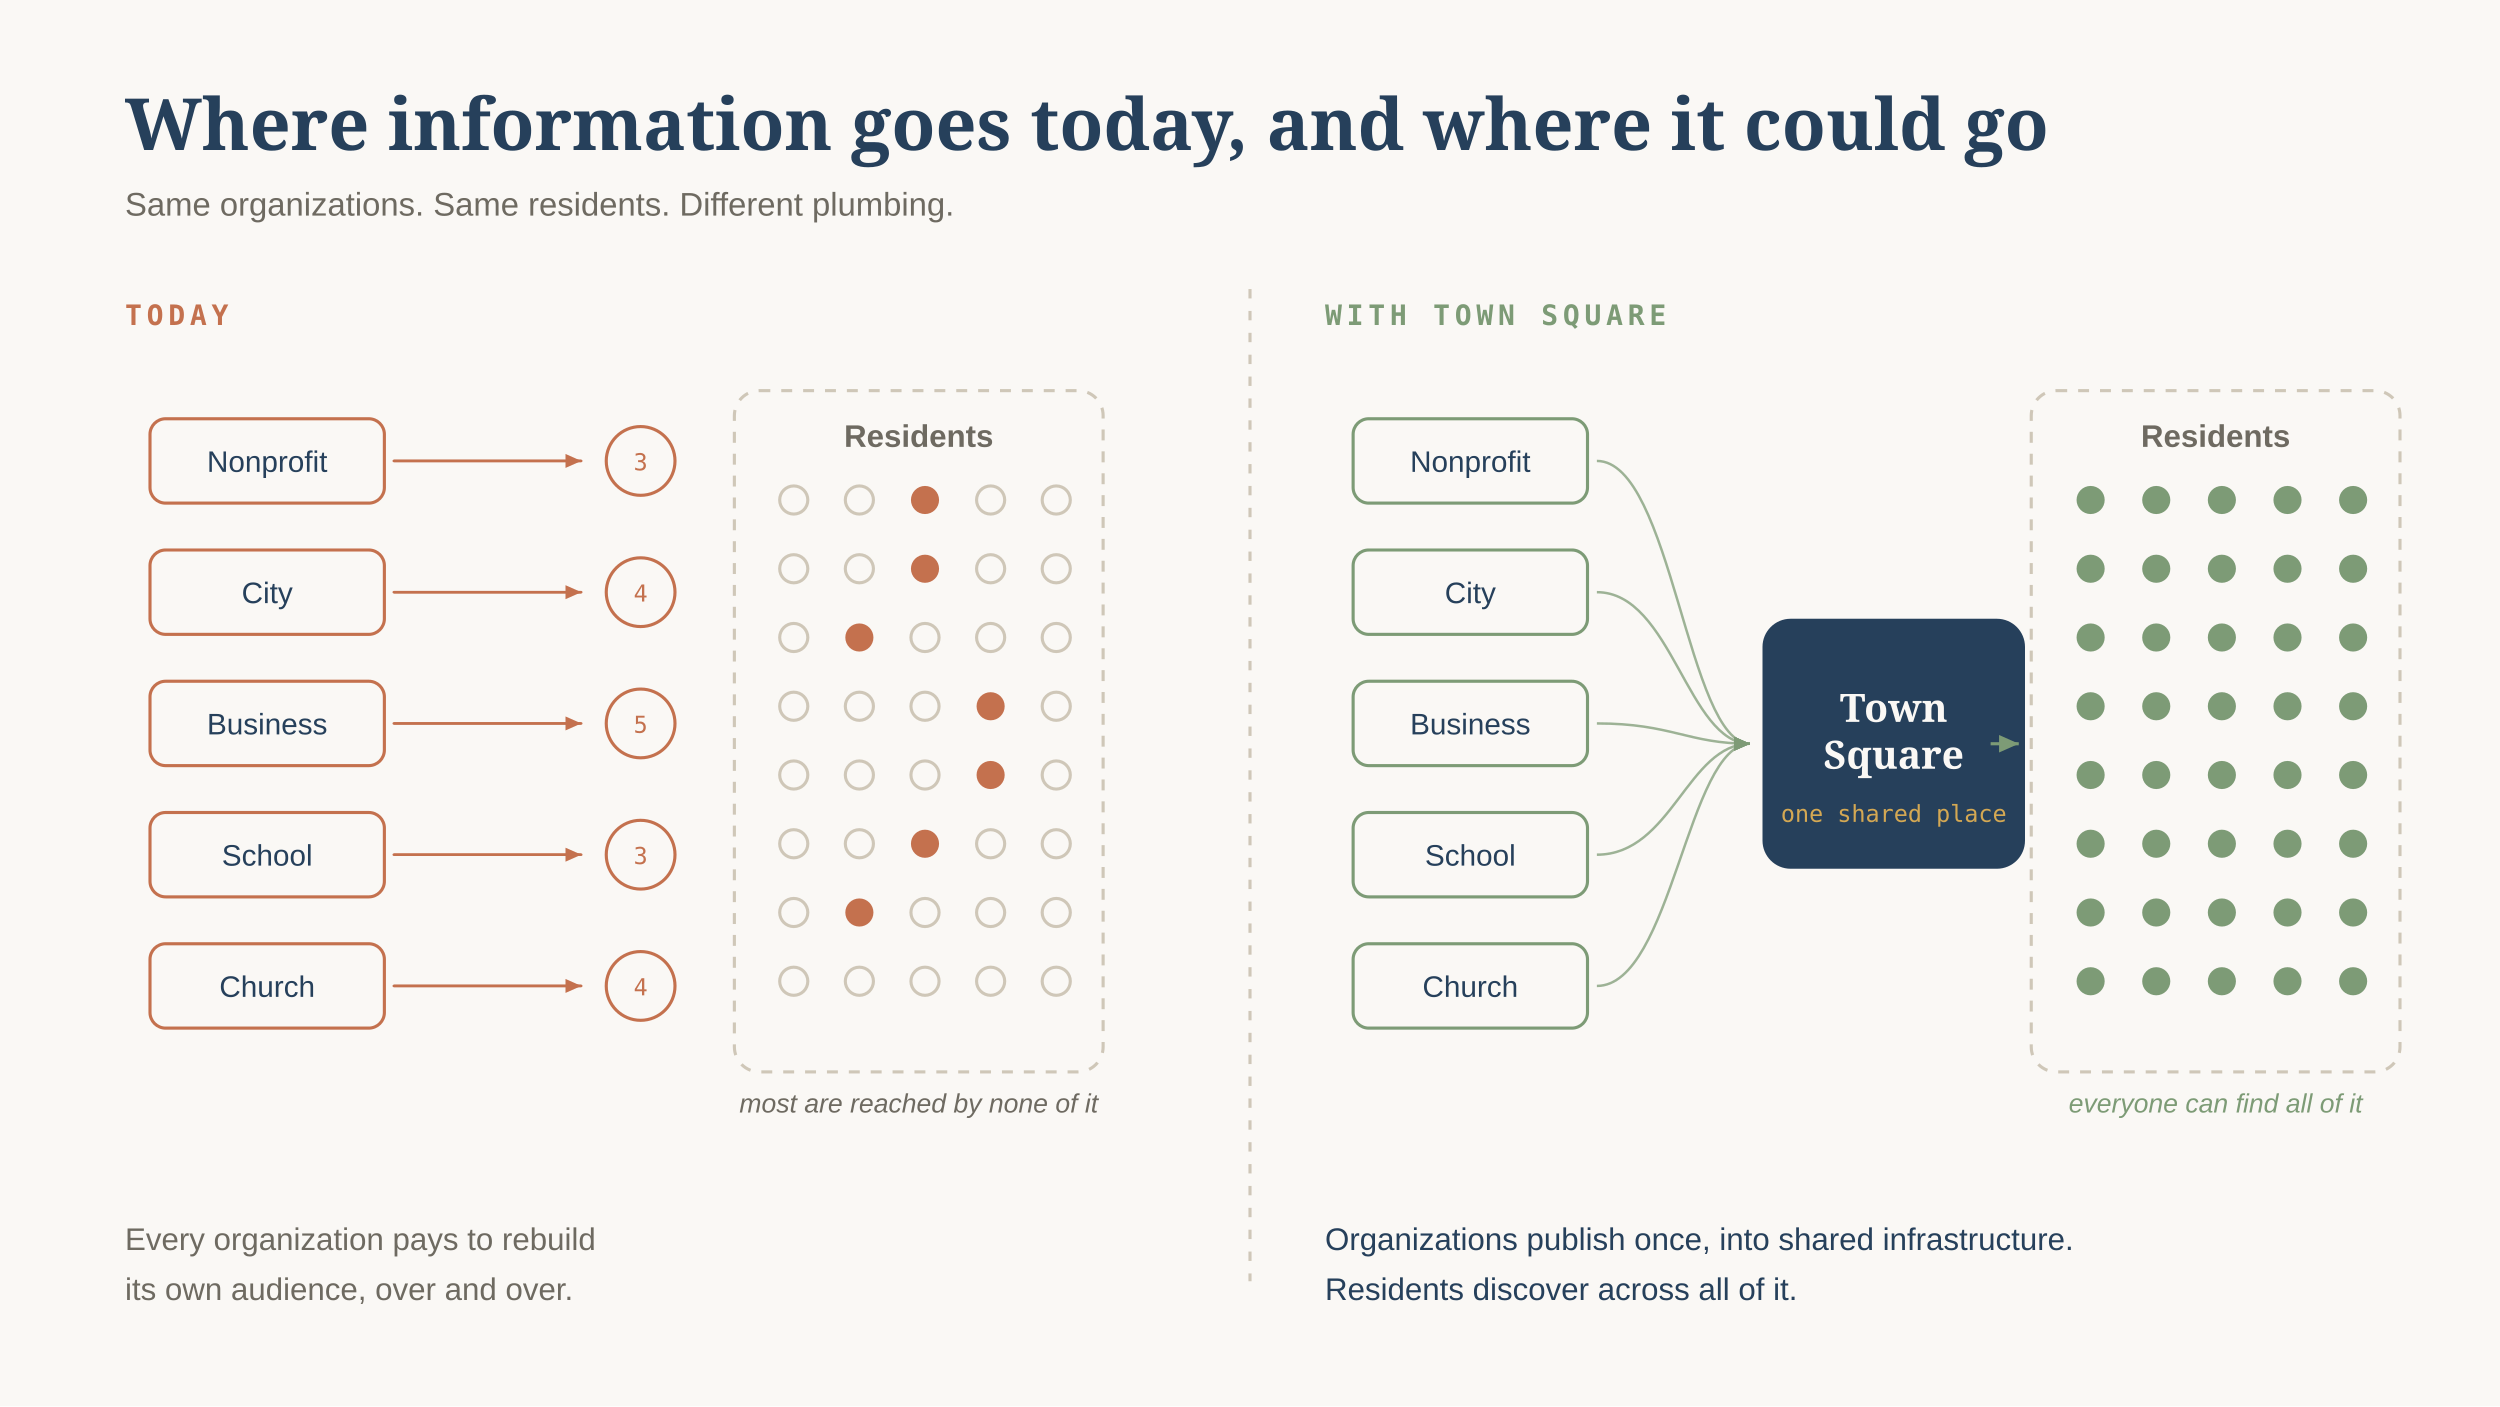
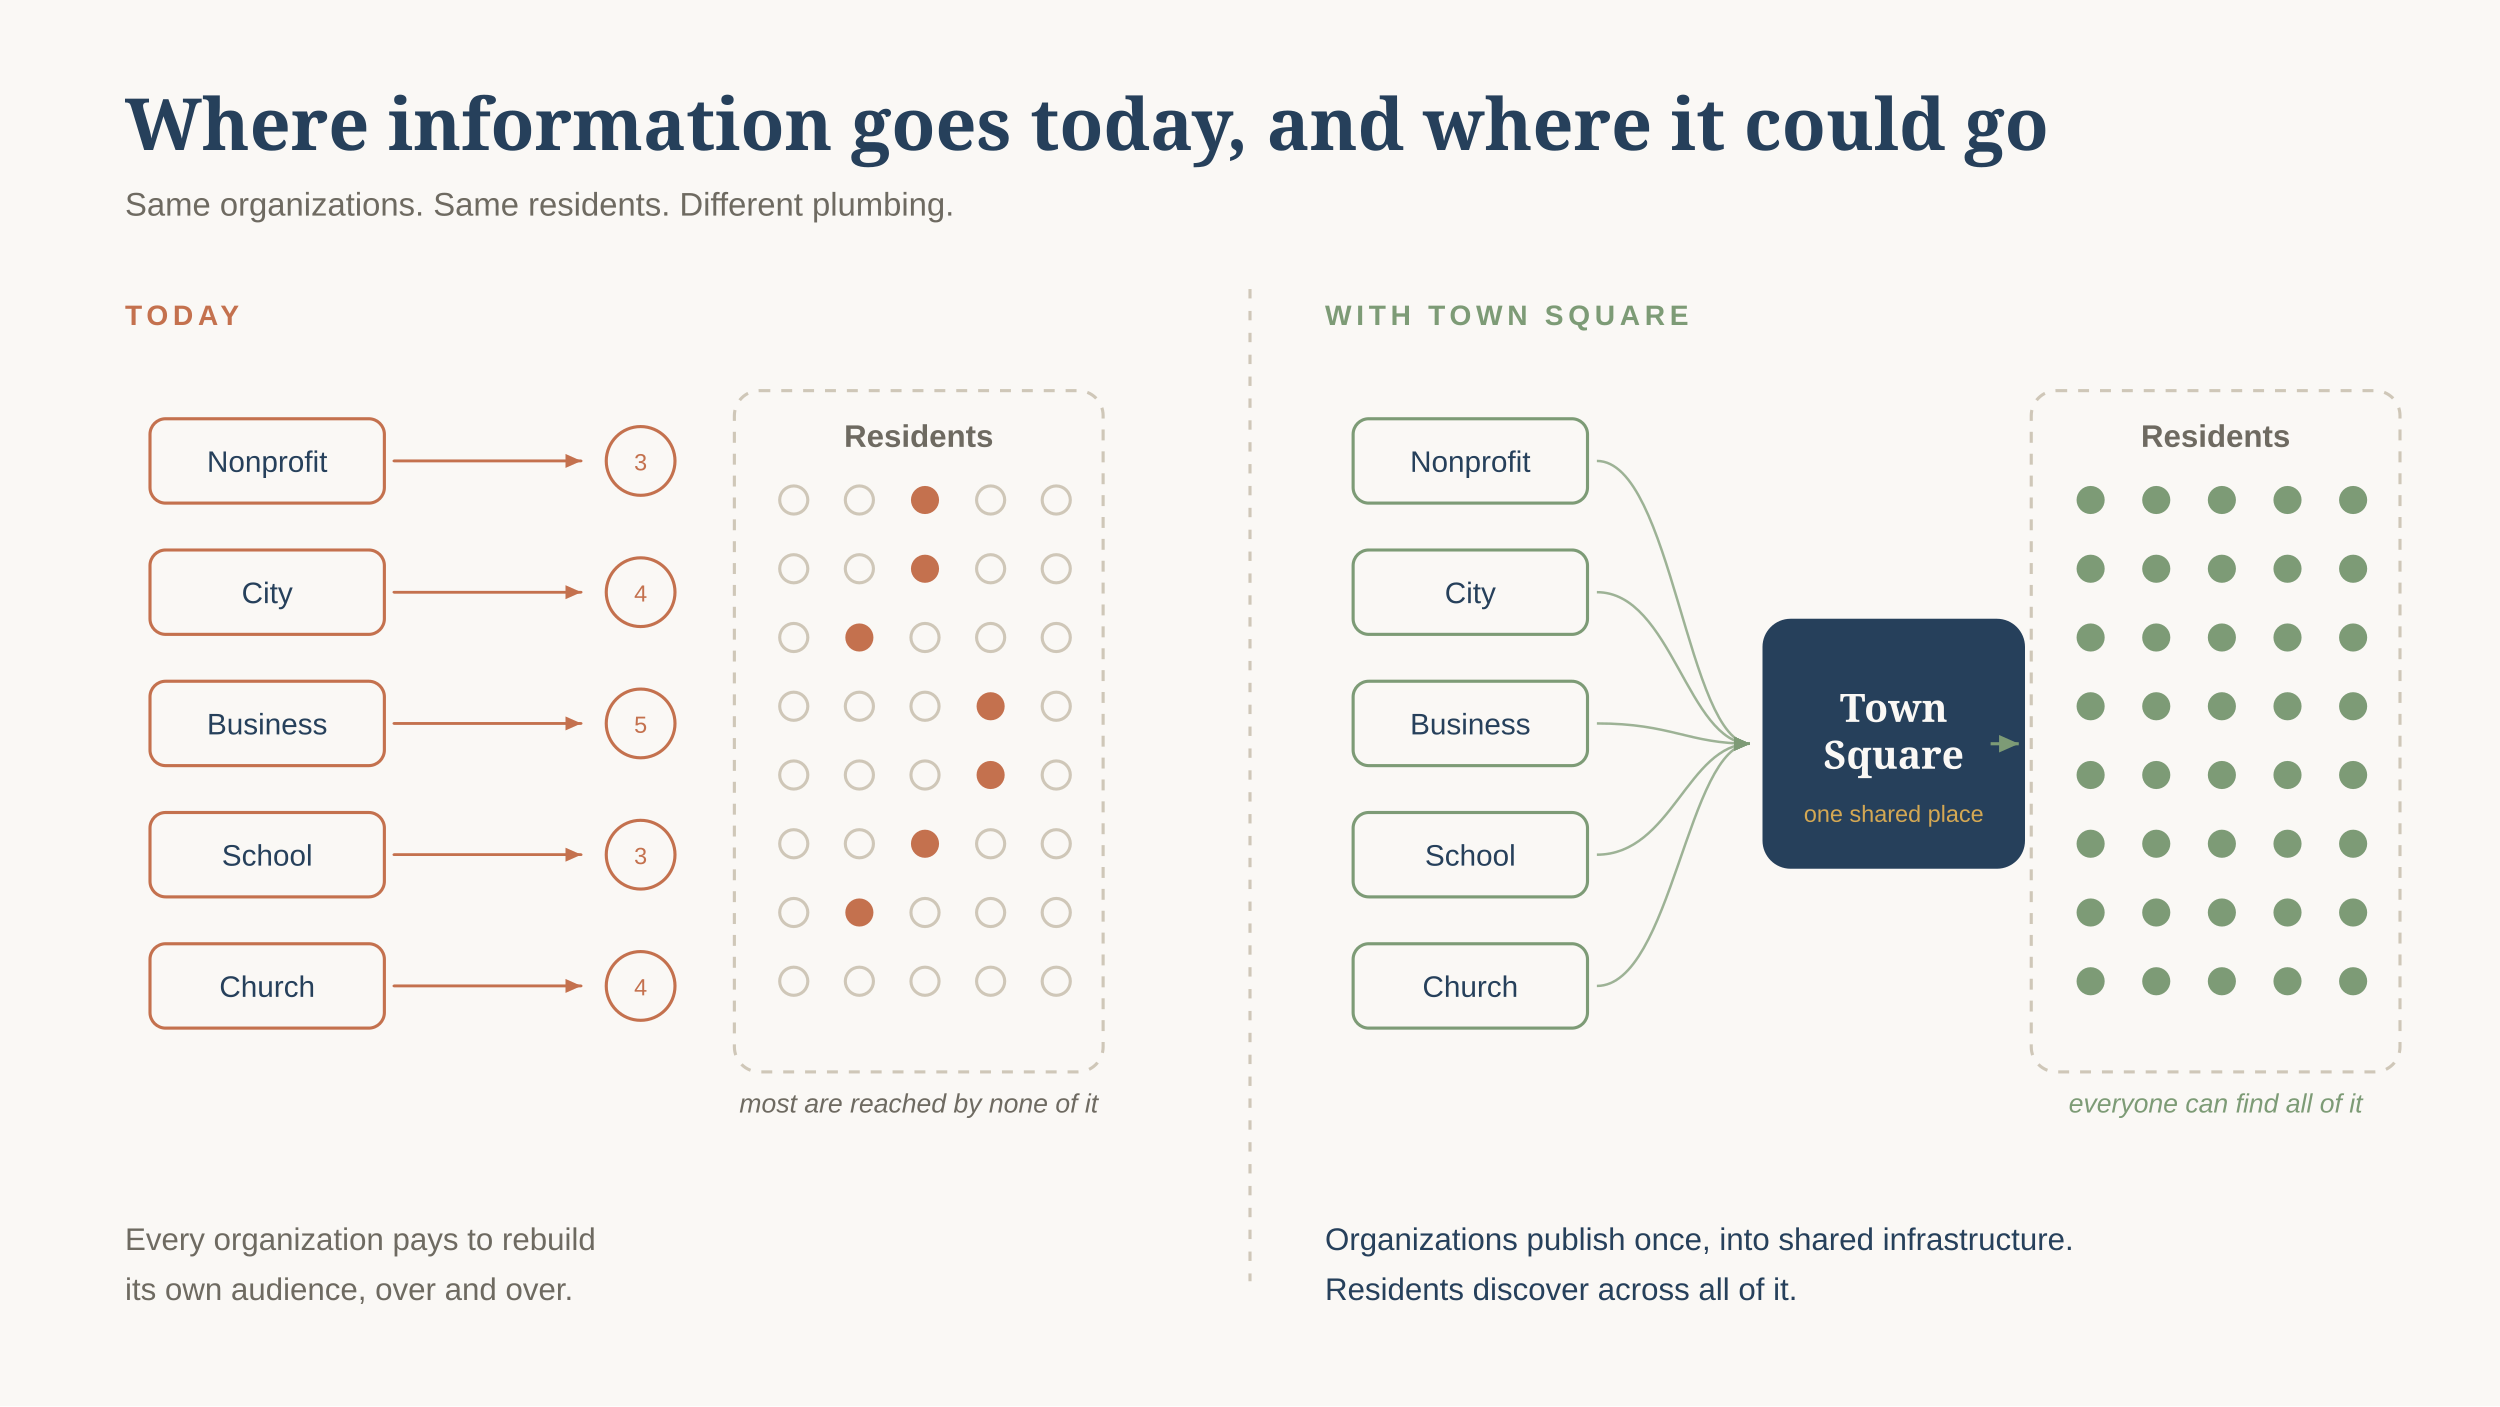
<svg xmlns="http://www.w3.org/2000/svg" viewBox="0 0 1600 900" width="1600" height="900" font-kerning="normal">
  <defs>
    <marker id="arrow" viewBox="0 0 10 10" refX="9" refY="5" markerWidth="7" markerHeight="7" orient="auto-start-reverse">
      <path d="M 0 1 L 9 5 L 0 9 z" fill="#1D1B16" />
    </marker>
    <marker id="arrow-sage" viewBox="0 0 10 10" refX="9" refY="5" markerWidth="7" markerHeight="7" orient="auto-start-reverse">
      <path d="M 0 1 L 9 5 L 0 9 z" fill="#7D9B76" />
    </marker>
    <marker id="arrow-terra" viewBox="0 0 10 10" refX="9" refY="5" markerWidth="7" markerHeight="7" orient="auto-start-reverse">
      <path d="M 0 1 L 9 5 L 0 9 z" fill="#C4714E" />
    </marker>
    <marker id="arrow-muted" viewBox="0 0 10 10" refX="9" refY="5" markerWidth="7" markerHeight="7" orient="auto-start-reverse">
      <path d="M 0 1 L 9 5 L 0 9 z" fill="#6E6A61" />
    </marker>
    <marker id="arrow-gold" viewBox="0 0 10 10" refX="9" refY="5" markerWidth="7" markerHeight="7" orient="auto-start-reverse">
      <path d="M 0 1 L 9 5 L 0 9 z" fill="#D4A853" />
    </marker>
    <marker id="arrow-navy" viewBox="0 0 10 10" refX="9" refY="5" markerWidth="7" markerHeight="7" orient="auto-start-reverse">
      <path d="M 0 1 L 9 5 L 0 9 z" fill="#26405B" />
    </marker>
  </defs>
  <rect width="1600" height="900" fill="#FAF8F5" />
  <text x="80" y="96" font-family="Newsreader, 'Libre Baskerville', Georgia, serif" font-size="46" font-weight="600" fill="#26405B" text-anchor="start">Where information goes today, and where it could go</text>
  <text x="80" y="138" font-family="'DM Sans', -apple-system, 'Helvetica Neue', Arial, sans-serif" font-size="21" font-weight="400" fill="#6E6A61" text-anchor="start">Same organizations. Same residents. Different plumbing.</text>
  <line x1="800" y1="185" x2="800" y2="820" stroke="#CFC7B8" stroke-width="2" stroke-dasharray="6 8" />
-   <text x="80" y="208" font-family="'DM Mono', ui-monospace, 'SF Mono', Menlo, monospace" font-size="18" font-weight="600" fill="#C4714E" text-anchor="start" letter-spacing="3">TODAY</text>
-   <text x="848" y="208" font-family="'DM Mono', ui-monospace, 'SF Mono', Menlo, monospace" font-size="18" font-weight="600" fill="#7D9B76" text-anchor="start" letter-spacing="3">WITH TOWN SQUARE</text>
+   <text x="80" y="208" font-family="'DM Sans', -apple-system, 'Helvetica Neue', Arial, sans-serif" font-size="18" font-weight="600" fill="#C4714E" text-anchor="start" letter-spacing="3">TODAY</text>
+   <text x="848" y="208" font-family="'DM Sans', -apple-system, 'Helvetica Neue', Arial, sans-serif" font-size="18" font-weight="600" fill="#7D9B76" text-anchor="start" letter-spacing="3">WITH TOWN SQUARE</text>
  <rect x="96" y="268" width="150" height="54" rx="10" fill="#FAF8F5" stroke="#C4714E" stroke-width="2" />
  <text x="171" y="302" font-family="'DM Sans', -apple-system, 'Helvetica Neue', Arial, sans-serif" font-size="19" font-weight="500" fill="#26405B" text-anchor="middle">Nonprofit</text>
  <path d="M 252 295 L 372 295" fill="none" stroke="#C4714E" stroke-width="1.6" stroke-linecap="round" stroke-linejoin="round" />
  <path d="M 252 295 L 372 295" fill="none" stroke="#C4714E" stroke-width="1.6" marker-end="url(#arrow-terra)" />
  <circle cx="410" cy="295" r="22" fill="none" stroke="#C4714E" stroke-width="2" />
-   <text x="410" y="301" font-family="'DM Mono', ui-monospace, 'SF Mono', Menlo, monospace" font-size="15" font-weight="500" fill="#C4714E" text-anchor="middle">3</text>
+   <text x="410" y="301" font-family="'DM Sans', -apple-system, 'Helvetica Neue', Arial, sans-serif" font-size="15" font-weight="500" fill="#C4714E" text-anchor="middle">3</text>
  <rect x="96" y="352" width="150" height="54" rx="10" fill="#FAF8F5" stroke="#C4714E" stroke-width="2" />
  <text x="171" y="386" font-family="'DM Sans', -apple-system, 'Helvetica Neue', Arial, sans-serif" font-size="19" font-weight="500" fill="#26405B" text-anchor="middle">City</text>
  <path d="M 252 379 L 372 379" fill="none" stroke="#C4714E" stroke-width="1.6" stroke-linecap="round" stroke-linejoin="round" />
  <path d="M 252 379 L 372 379" fill="none" stroke="#C4714E" stroke-width="1.6" marker-end="url(#arrow-terra)" />
  <circle cx="410" cy="379" r="22" fill="none" stroke="#C4714E" stroke-width="2" />
-   <text x="410" y="385" font-family="'DM Mono', ui-monospace, 'SF Mono', Menlo, monospace" font-size="15" font-weight="500" fill="#C4714E" text-anchor="middle">4</text>
+   <text x="410" y="385" font-family="'DM Sans', -apple-system, 'Helvetica Neue', Arial, sans-serif" font-size="15" font-weight="500" fill="#C4714E" text-anchor="middle">4</text>
  <rect x="96" y="436" width="150" height="54" rx="10" fill="#FAF8F5" stroke="#C4714E" stroke-width="2" />
  <text x="171" y="470" font-family="'DM Sans', -apple-system, 'Helvetica Neue', Arial, sans-serif" font-size="19" font-weight="500" fill="#26405B" text-anchor="middle">Business</text>
  <path d="M 252 463 L 372 463" fill="none" stroke="#C4714E" stroke-width="1.6" stroke-linecap="round" stroke-linejoin="round" />
  <path d="M 252 463 L 372 463" fill="none" stroke="#C4714E" stroke-width="1.6" marker-end="url(#arrow-terra)" />
  <circle cx="410" cy="463" r="22" fill="none" stroke="#C4714E" stroke-width="2" />
-   <text x="410" y="469" font-family="'DM Mono', ui-monospace, 'SF Mono', Menlo, monospace" font-size="15" font-weight="500" fill="#C4714E" text-anchor="middle">5</text>
+   <text x="410" y="469" font-family="'DM Sans', -apple-system, 'Helvetica Neue', Arial, sans-serif" font-size="15" font-weight="500" fill="#C4714E" text-anchor="middle">5</text>
  <rect x="96" y="520" width="150" height="54" rx="10" fill="#FAF8F5" stroke="#C4714E" stroke-width="2" />
  <text x="171" y="554" font-family="'DM Sans', -apple-system, 'Helvetica Neue', Arial, sans-serif" font-size="19" font-weight="500" fill="#26405B" text-anchor="middle">School</text>
  <path d="M 252 547 L 372 547" fill="none" stroke="#C4714E" stroke-width="1.6" stroke-linecap="round" stroke-linejoin="round" />
  <path d="M 252 547 L 372 547" fill="none" stroke="#C4714E" stroke-width="1.6" marker-end="url(#arrow-terra)" />
  <circle cx="410" cy="547" r="22" fill="none" stroke="#C4714E" stroke-width="2" />
-   <text x="410" y="553" font-family="'DM Mono', ui-monospace, 'SF Mono', Menlo, monospace" font-size="15" font-weight="500" fill="#C4714E" text-anchor="middle">3</text>
+   <text x="410" y="553" font-family="'DM Sans', -apple-system, 'Helvetica Neue', Arial, sans-serif" font-size="15" font-weight="500" fill="#C4714E" text-anchor="middle">3</text>
  <rect x="96" y="604" width="150" height="54" rx="10" fill="#FAF8F5" stroke="#C4714E" stroke-width="2" />
  <text x="171" y="638" font-family="'DM Sans', -apple-system, 'Helvetica Neue', Arial, sans-serif" font-size="19" font-weight="500" fill="#26405B" text-anchor="middle">Church</text>
  <path d="M 252 631 L 372 631" fill="none" stroke="#C4714E" stroke-width="1.6" stroke-linecap="round" stroke-linejoin="round" />
  <path d="M 252 631 L 372 631" fill="none" stroke="#C4714E" stroke-width="1.6" marker-end="url(#arrow-terra)" />
  <circle cx="410" cy="631" r="22" fill="none" stroke="#C4714E" stroke-width="2" />
-   <text x="410" y="637" font-family="'DM Mono', ui-monospace, 'SF Mono', Menlo, monospace" font-size="15" font-weight="500" fill="#C4714E" text-anchor="middle">4</text>
+   <text x="410" y="637" font-family="'DM Sans', -apple-system, 'Helvetica Neue', Arial, sans-serif" font-size="15" font-weight="500" fill="#C4714E" text-anchor="middle">4</text>
  <rect x="470" y="250" width="236" height="436" rx="16" fill="#FAF8F5" stroke="#CFC7B8" stroke-width="2" stroke-dasharray="7 7" />
  <text x="588" y="286" font-family="'DM Sans', -apple-system, 'Helvetica Neue', Arial, sans-serif" font-size="20" font-weight="600" fill="#6E6A61" text-anchor="middle">Residents</text>
  <circle cx="508" cy="320" r="9" fill="none" stroke="#CFC7B8" stroke-width="2" />
  <circle cx="550" cy="320" r="9" fill="none" stroke="#CFC7B8" stroke-width="2" />
  <circle cx="592" cy="320" r="9" fill="#C4714E" stroke="none" stroke-width="2" />
  <circle cx="634" cy="320" r="9" fill="none" stroke="#CFC7B8" stroke-width="2" />
  <circle cx="676" cy="320" r="9" fill="none" stroke="#CFC7B8" stroke-width="2" />
  <circle cx="508" cy="364" r="9" fill="none" stroke="#CFC7B8" stroke-width="2" />
  <circle cx="550" cy="364" r="9" fill="none" stroke="#CFC7B8" stroke-width="2" />
  <circle cx="592" cy="364" r="9" fill="#C4714E" stroke="none" stroke-width="2" />
  <circle cx="634" cy="364" r="9" fill="none" stroke="#CFC7B8" stroke-width="2" />
  <circle cx="676" cy="364" r="9" fill="none" stroke="#CFC7B8" stroke-width="2" />
  <circle cx="508" cy="408" r="9" fill="none" stroke="#CFC7B8" stroke-width="2" />
  <circle cx="550" cy="408" r="9" fill="#C4714E" stroke="none" stroke-width="2" />
  <circle cx="592" cy="408" r="9" fill="none" stroke="#CFC7B8" stroke-width="2" />
  <circle cx="634" cy="408" r="9" fill="none" stroke="#CFC7B8" stroke-width="2" />
  <circle cx="676" cy="408" r="9" fill="none" stroke="#CFC7B8" stroke-width="2" />
  <circle cx="508" cy="452" r="9" fill="none" stroke="#CFC7B8" stroke-width="2" />
  <circle cx="550" cy="452" r="9" fill="none" stroke="#CFC7B8" stroke-width="2" />
  <circle cx="592" cy="452" r="9" fill="none" stroke="#CFC7B8" stroke-width="2" />
  <circle cx="634" cy="452" r="9" fill="#C4714E" stroke="none" stroke-width="2" />
  <circle cx="676" cy="452" r="9" fill="none" stroke="#CFC7B8" stroke-width="2" />
  <circle cx="508" cy="496" r="9" fill="none" stroke="#CFC7B8" stroke-width="2" />
  <circle cx="550" cy="496" r="9" fill="none" stroke="#CFC7B8" stroke-width="2" />
  <circle cx="592" cy="496" r="9" fill="none" stroke="#CFC7B8" stroke-width="2" />
  <circle cx="634" cy="496" r="9" fill="#C4714E" stroke="none" stroke-width="2" />
  <circle cx="676" cy="496" r="9" fill="none" stroke="#CFC7B8" stroke-width="2" />
  <circle cx="508" cy="540" r="9" fill="none" stroke="#CFC7B8" stroke-width="2" />
  <circle cx="550" cy="540" r="9" fill="none" stroke="#CFC7B8" stroke-width="2" />
  <circle cx="592" cy="540" r="9" fill="#C4714E" stroke="none" stroke-width="2" />
  <circle cx="634" cy="540" r="9" fill="none" stroke="#CFC7B8" stroke-width="2" />
  <circle cx="676" cy="540" r="9" fill="none" stroke="#CFC7B8" stroke-width="2" />
  <circle cx="508" cy="584" r="9" fill="none" stroke="#CFC7B8" stroke-width="2" />
  <circle cx="550" cy="584" r="9" fill="#C4714E" stroke="none" stroke-width="2" />
  <circle cx="592" cy="584" r="9" fill="none" stroke="#CFC7B8" stroke-width="2" />
  <circle cx="634" cy="584" r="9" fill="none" stroke="#CFC7B8" stroke-width="2" />
  <circle cx="676" cy="584" r="9" fill="none" stroke="#CFC7B8" stroke-width="2" />
  <circle cx="508" cy="628" r="9" fill="none" stroke="#CFC7B8" stroke-width="2" />
  <circle cx="550" cy="628" r="9" fill="none" stroke="#CFC7B8" stroke-width="2" />
  <circle cx="592" cy="628" r="9" fill="none" stroke="#CFC7B8" stroke-width="2" />
  <circle cx="634" cy="628" r="9" fill="none" stroke="#CFC7B8" stroke-width="2" />
  <circle cx="676" cy="628" r="9" fill="none" stroke="#CFC7B8" stroke-width="2" />
  <text x="588" y="712" font-family="'DM Sans', -apple-system, 'Helvetica Neue', Arial, sans-serif" font-size="17" font-weight="400" fill="#6E6A61" text-anchor="middle" font-style="italic">most are reached by none of it</text>
  <rect x="866" y="268" width="150" height="54" rx="10" fill="#FAF8F5" stroke="#7D9B76" stroke-width="2" />
  <text x="941" y="302" font-family="'DM Sans', -apple-system, 'Helvetica Neue', Arial, sans-serif" font-size="19" font-weight="500" fill="#26405B" text-anchor="middle">Nonprofit</text>
  <path d="M 1022 295 C 1070 295, 1080 476, 1120 476" fill="none" stroke="#7D9B76" stroke-width="1.6" opacity="0.75" marker-end="url(#arrow-sage)" />
  <rect x="866" y="352" width="150" height="54" rx="10" fill="#FAF8F5" stroke="#7D9B76" stroke-width="2" />
  <text x="941" y="386" font-family="'DM Sans', -apple-system, 'Helvetica Neue', Arial, sans-serif" font-size="19" font-weight="500" fill="#26405B" text-anchor="middle">City</text>
  <path d="M 1022 379 C 1070 379, 1080 476, 1120 476" fill="none" stroke="#7D9B76" stroke-width="1.6" opacity="0.75" marker-end="url(#arrow-sage)" />
  <rect x="866" y="436" width="150" height="54" rx="10" fill="#FAF8F5" stroke="#7D9B76" stroke-width="2" />
  <text x="941" y="470" font-family="'DM Sans', -apple-system, 'Helvetica Neue', Arial, sans-serif" font-size="19" font-weight="500" fill="#26405B" text-anchor="middle">Business</text>
  <path d="M 1022 463 C 1070 463, 1080 476, 1120 476" fill="none" stroke="#7D9B76" stroke-width="1.6" opacity="0.75" marker-end="url(#arrow-sage)" />
  <rect x="866" y="520" width="150" height="54" rx="10" fill="#FAF8F5" stroke="#7D9B76" stroke-width="2" />
  <text x="941" y="554" font-family="'DM Sans', -apple-system, 'Helvetica Neue', Arial, sans-serif" font-size="19" font-weight="500" fill="#26405B" text-anchor="middle">School</text>
  <path d="M 1022 547 C 1070 547, 1080 476, 1120 476" fill="none" stroke="#7D9B76" stroke-width="1.6" opacity="0.75" marker-end="url(#arrow-sage)" />
  <rect x="866" y="604" width="150" height="54" rx="10" fill="#FAF8F5" stroke="#7D9B76" stroke-width="2" />
  <text x="941" y="638" font-family="'DM Sans', -apple-system, 'Helvetica Neue', Arial, sans-serif" font-size="19" font-weight="500" fill="#26405B" text-anchor="middle">Church</text>
  <path d="M 1022 631 C 1070 631, 1080 476, 1120 476" fill="none" stroke="#7D9B76" stroke-width="1.6" opacity="0.75" marker-end="url(#arrow-sage)" />
  <rect x="1128" y="396" width="168" height="160" rx="18" fill="#26405B" stroke="none" stroke-width="2" />
  <text x="1212" y="462" font-family="Newsreader, 'Libre Baskerville', Georgia, serif" font-size="25" font-weight="600" fill="#FAF8F5" text-anchor="middle">Town</text>
  <text x="1212" y="492" font-family="Newsreader, 'Libre Baskerville', Georgia, serif" font-size="25" font-weight="600" fill="#FAF8F5" text-anchor="middle">Square</text>
-   <text x="1212" y="526" font-family="'DM Mono', ui-monospace, 'SF Mono', Menlo, monospace" font-size="15" font-weight="500" fill="#D4A853" text-anchor="middle">one shared place</text>
+   <text x="1212" y="526" font-family="'DM Sans', -apple-system, 'Helvetica Neue', Arial, sans-serif" font-size="15" font-weight="500" fill="#D4A853" text-anchor="middle">one shared place</text>
  <rect x="1300" y="250" width="236" height="436" rx="16" fill="#FAF8F5" stroke="#CFC7B8" stroke-width="2" stroke-dasharray="7 7" />
  <text x="1418" y="286" font-family="'DM Sans', -apple-system, 'Helvetica Neue', Arial, sans-serif" font-size="20" font-weight="600" fill="#6E6A61" text-anchor="middle">Residents</text>
  <circle cx="1338" cy="320" r="9" fill="#7D9B76" stroke="none" stroke-width="2" />
  <circle cx="1380" cy="320" r="9" fill="#7D9B76" stroke="none" stroke-width="2" />
  <circle cx="1422" cy="320" r="9" fill="#7D9B76" stroke="none" stroke-width="2" />
  <circle cx="1464" cy="320" r="9" fill="#7D9B76" stroke="none" stroke-width="2" />
  <circle cx="1506" cy="320" r="9" fill="#7D9B76" stroke="none" stroke-width="2" />
  <circle cx="1338" cy="364" r="9" fill="#7D9B76" stroke="none" stroke-width="2" />
  <circle cx="1380" cy="364" r="9" fill="#7D9B76" stroke="none" stroke-width="2" />
  <circle cx="1422" cy="364" r="9" fill="#7D9B76" stroke="none" stroke-width="2" />
  <circle cx="1464" cy="364" r="9" fill="#7D9B76" stroke="none" stroke-width="2" />
  <circle cx="1506" cy="364" r="9" fill="#7D9B76" stroke="none" stroke-width="2" />
  <circle cx="1338" cy="408" r="9" fill="#7D9B76" stroke="none" stroke-width="2" />
  <circle cx="1380" cy="408" r="9" fill="#7D9B76" stroke="none" stroke-width="2" />
  <circle cx="1422" cy="408" r="9" fill="#7D9B76" stroke="none" stroke-width="2" />
  <circle cx="1464" cy="408" r="9" fill="#7D9B76" stroke="none" stroke-width="2" />
  <circle cx="1506" cy="408" r="9" fill="#7D9B76" stroke="none" stroke-width="2" />
  <circle cx="1338" cy="452" r="9" fill="#7D9B76" stroke="none" stroke-width="2" />
  <circle cx="1380" cy="452" r="9" fill="#7D9B76" stroke="none" stroke-width="2" />
  <circle cx="1422" cy="452" r="9" fill="#7D9B76" stroke="none" stroke-width="2" />
  <circle cx="1464" cy="452" r="9" fill="#7D9B76" stroke="none" stroke-width="2" />
  <circle cx="1506" cy="452" r="9" fill="#7D9B76" stroke="none" stroke-width="2" />
  <circle cx="1338" cy="496" r="9" fill="#7D9B76" stroke="none" stroke-width="2" />
  <circle cx="1380" cy="496" r="9" fill="#7D9B76" stroke="none" stroke-width="2" />
  <circle cx="1422" cy="496" r="9" fill="#7D9B76" stroke="none" stroke-width="2" />
  <circle cx="1464" cy="496" r="9" fill="#7D9B76" stroke="none" stroke-width="2" />
  <circle cx="1506" cy="496" r="9" fill="#7D9B76" stroke="none" stroke-width="2" />
  <circle cx="1338" cy="540" r="9" fill="#7D9B76" stroke="none" stroke-width="2" />
  <circle cx="1380" cy="540" r="9" fill="#7D9B76" stroke="none" stroke-width="2" />
  <circle cx="1422" cy="540" r="9" fill="#7D9B76" stroke="none" stroke-width="2" />
  <circle cx="1464" cy="540" r="9" fill="#7D9B76" stroke="none" stroke-width="2" />
  <circle cx="1506" cy="540" r="9" fill="#7D9B76" stroke="none" stroke-width="2" />
  <circle cx="1338" cy="584" r="9" fill="#7D9B76" stroke="none" stroke-width="2" />
  <circle cx="1380" cy="584" r="9" fill="#7D9B76" stroke="none" stroke-width="2" />
  <circle cx="1422" cy="584" r="9" fill="#7D9B76" stroke="none" stroke-width="2" />
  <circle cx="1464" cy="584" r="9" fill="#7D9B76" stroke="none" stroke-width="2" />
  <circle cx="1506" cy="584" r="9" fill="#7D9B76" stroke="none" stroke-width="2" />
  <circle cx="1338" cy="628" r="9" fill="#7D9B76" stroke="none" stroke-width="2" />
  <circle cx="1380" cy="628" r="9" fill="#7D9B76" stroke="none" stroke-width="2" />
  <circle cx="1422" cy="628" r="9" fill="#7D9B76" stroke="none" stroke-width="2" />
  <circle cx="1464" cy="628" r="9" fill="#7D9B76" stroke="none" stroke-width="2" />
  <circle cx="1506" cy="628" r="9" fill="#7D9B76" stroke="none" stroke-width="2" />
  <path d="M 1274 476 L 1292 476" fill="none" stroke="#7D9B76" stroke-width="2" marker-end="url(#arrow-sage)" />
  <text x="1418" y="712" font-family="'DM Sans', -apple-system, 'Helvetica Neue', Arial, sans-serif" font-size="17" font-weight="400" fill="#7D9B76" text-anchor="middle" font-style="italic">everyone can find all of it</text>
  <text x="80" y="800" font-family="'DM Sans', -apple-system, 'Helvetica Neue', Arial, sans-serif" font-size="20" font-weight="400" fill="#6E6A61" text-anchor="start">Every organization pays to rebuild</text>
  <text x="80" y="832" font-family="'DM Sans', -apple-system, 'Helvetica Neue', Arial, sans-serif" font-size="20" font-weight="400" fill="#6E6A61" text-anchor="start">its own audience, over and over.</text>
  <text x="848" y="800" font-family="'DM Sans', -apple-system, 'Helvetica Neue', Arial, sans-serif" font-size="20" font-weight="400" fill="#26405B" text-anchor="start">Organizations publish once, into shared infrastructure.</text>
  <text x="848" y="832" font-family="'DM Sans', -apple-system, 'Helvetica Neue', Arial, sans-serif" font-size="20" font-weight="400" fill="#26405B" text-anchor="start">Residents discover across all of it.</text>
</svg>
